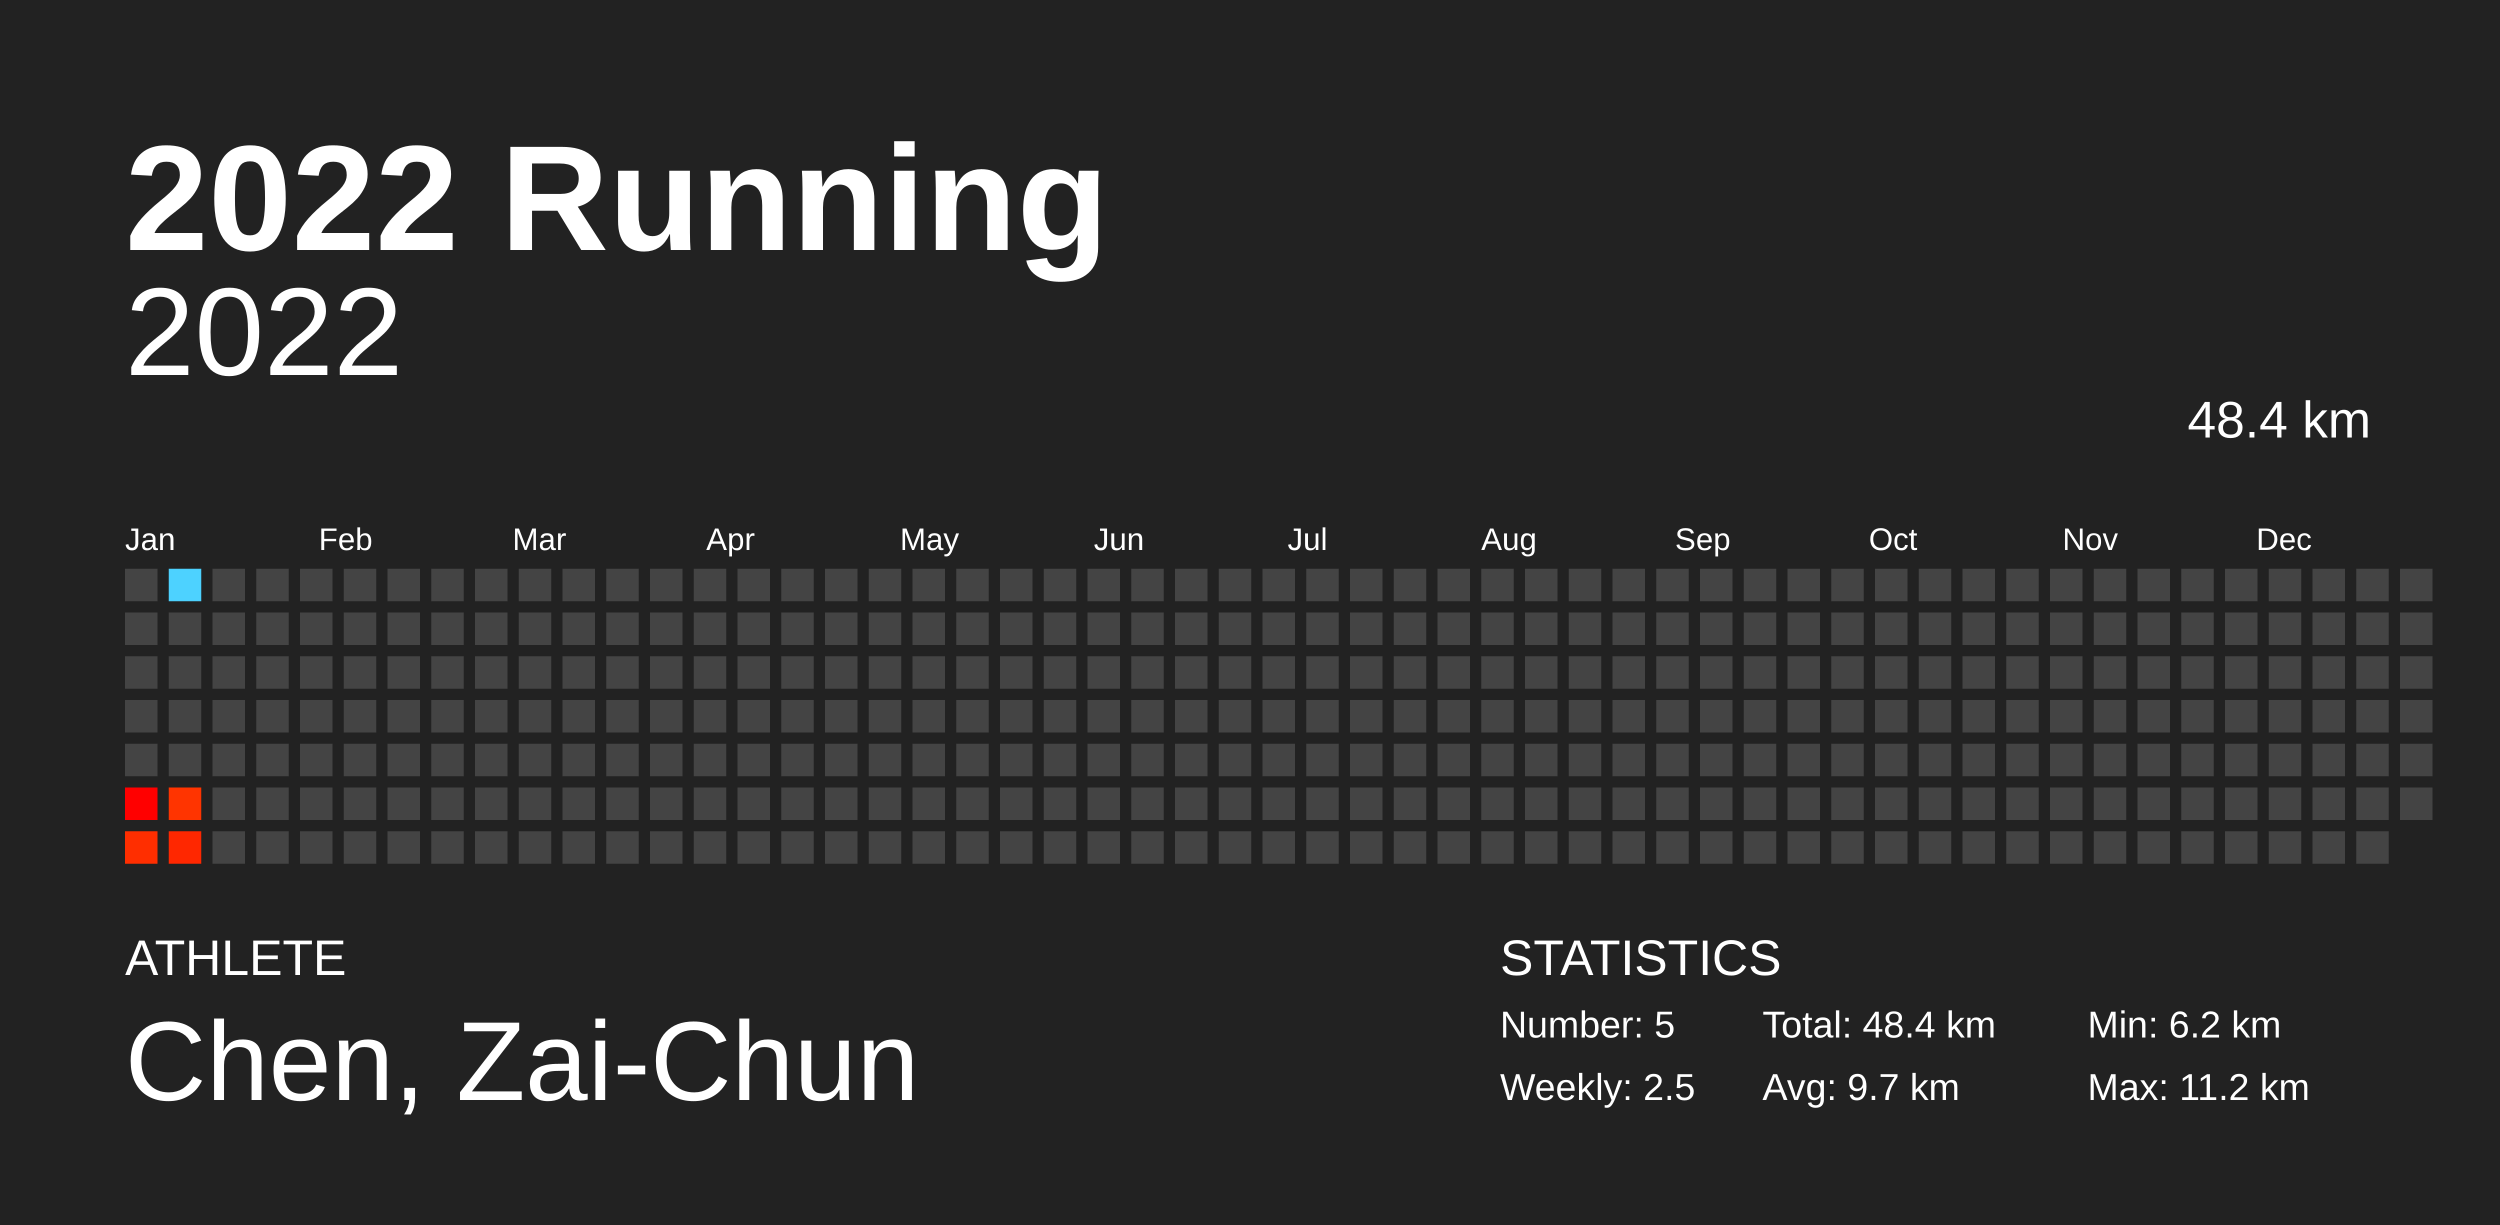
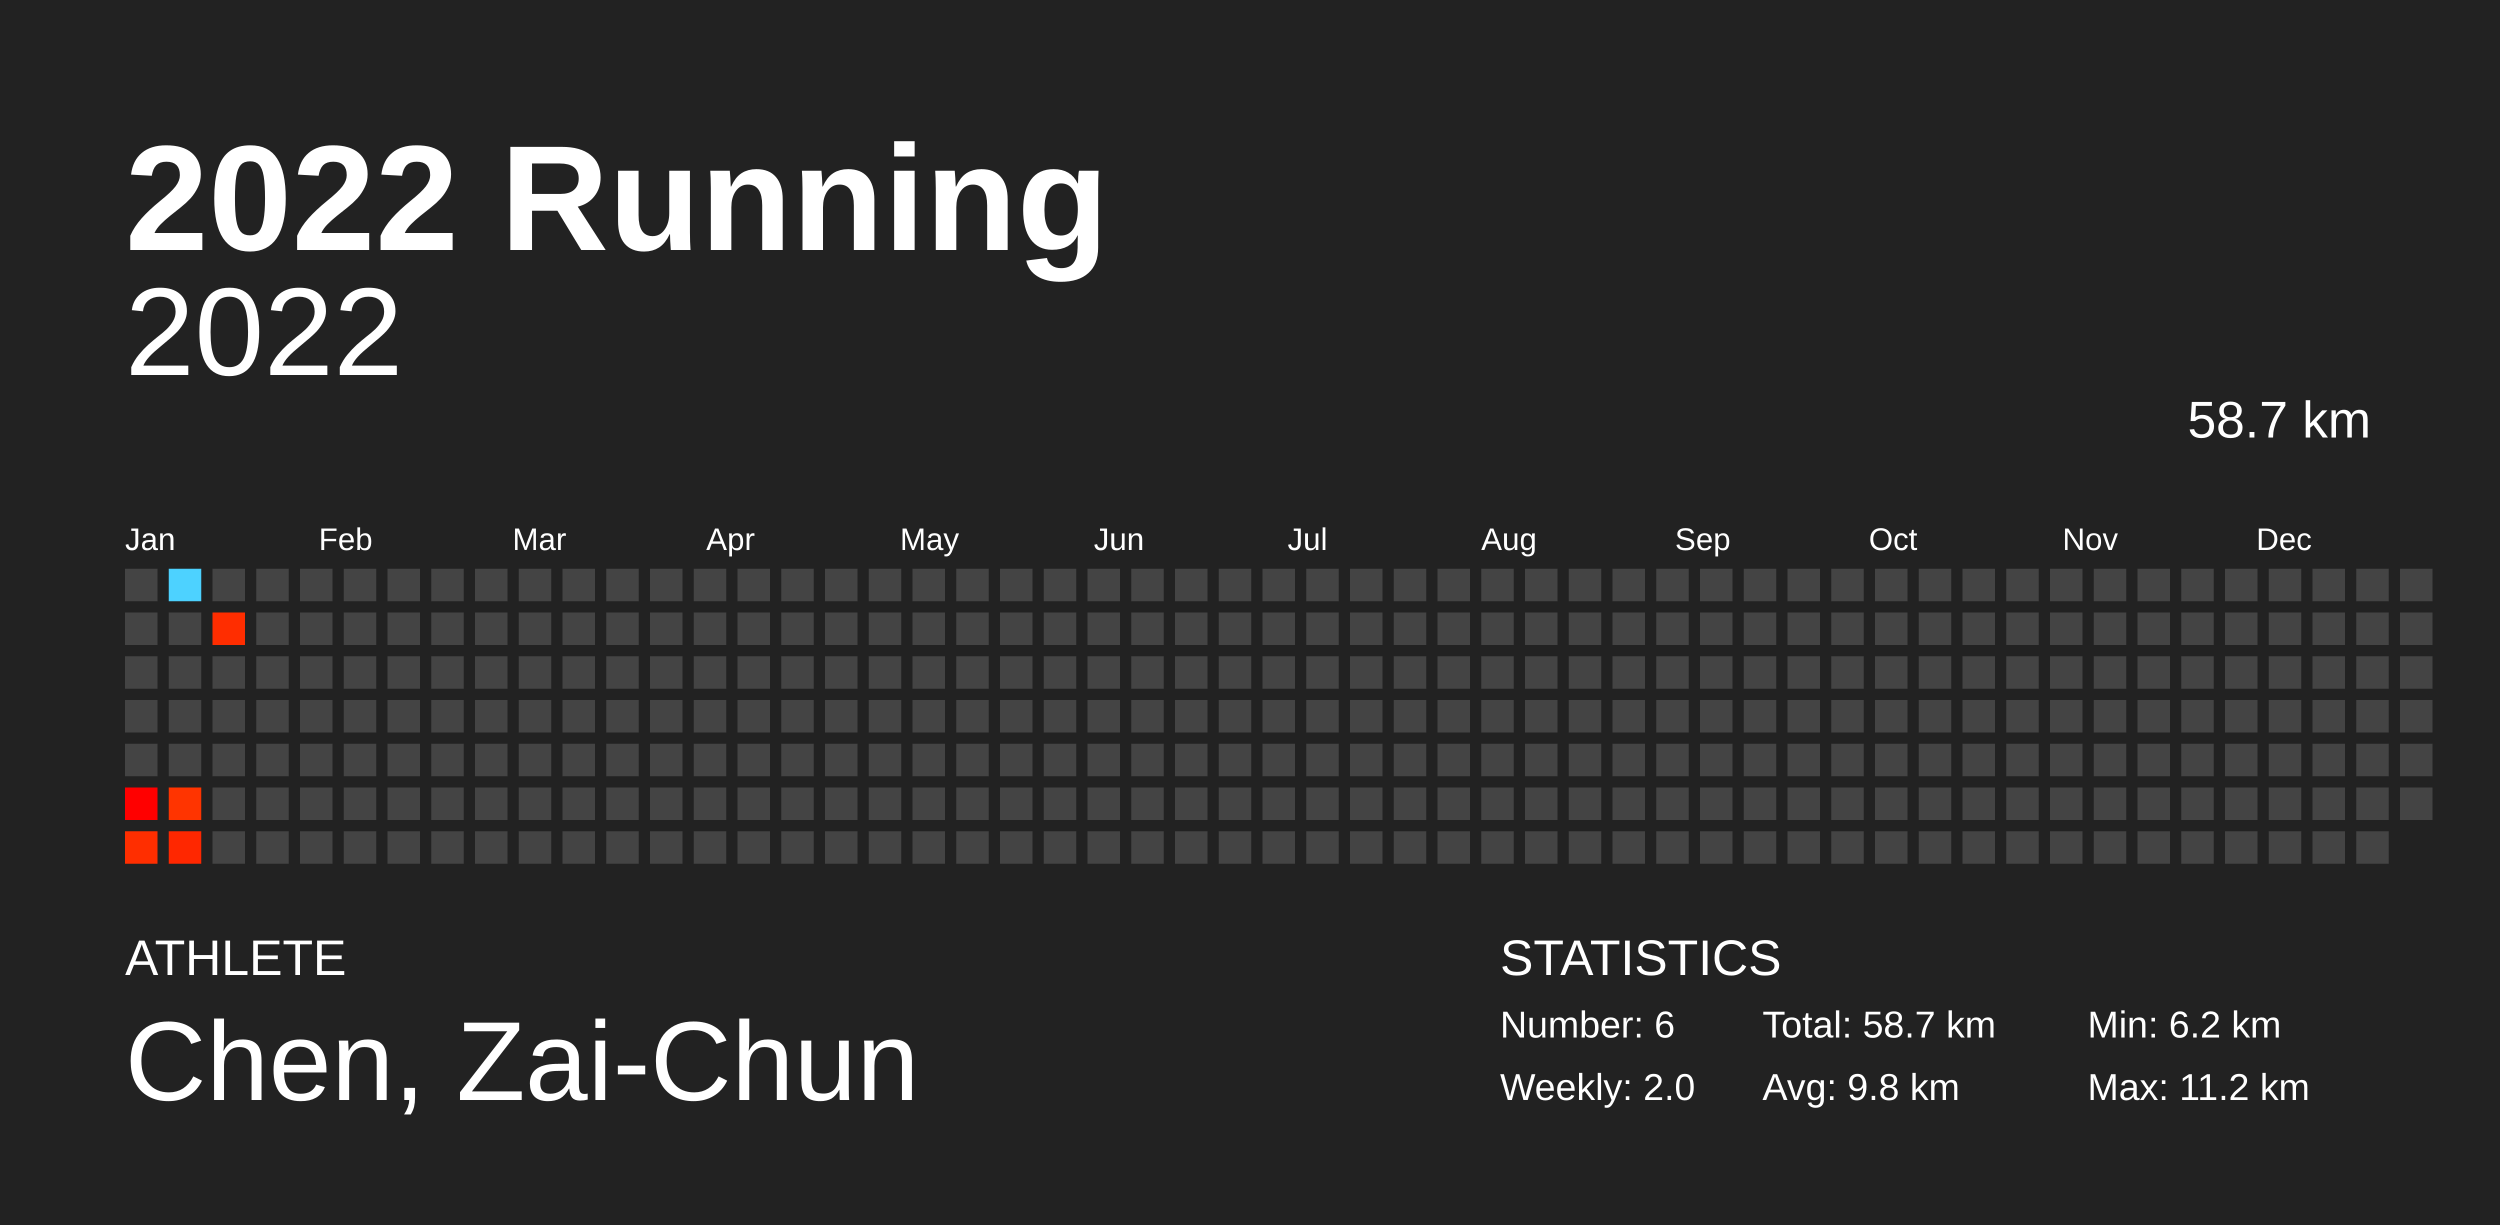
<svg xmlns="http://www.w3.org/2000/svg" baseProfile="full" height="98mm" version="1.1" viewBox="0,0,200,98" width="200mm">
  <defs />
  <rect fill="#222222" height="98" width="200" x="0" y="0" />
  <text fill="#FFFFFF" style="font-size:12px; font-family:Arial; font-weight:bold;" x="10" y="20">2022 Running</text>
  <text fill="#FFFFFF" style="font-size:4px; font-family:Arial" x="10" y="78">ATHLETE</text>
  <text fill="#FFFFFF" style="font-size:9px; font-family:Arial" x="10" y="88">Chen, Zai-Chun</text>
  <text fill="#FFFFFF" style="font-size:4px; font-family:Arial" x="120" y="78">STATISTICS</text>
-   <text fill="#FFFFFF" style="font-size:3px; font-family:Arial" x="120" y="83">Number: 5</text>
-   <text fill="#FFFFFF" style="font-size:3px; font-family:Arial" x="120" y="88">Weekly: 2.5</text>
-   <text fill="#FFFFFF" style="font-size:3px; font-family:Arial" x="141" y="83">Total: 48.4 km</text>
-   <text fill="#FFFFFF" style="font-size:3px; font-family:Arial" x="141" y="88">Avg: 9.7 km</text>
+   <text fill="#FFFFFF" style="font-size:3px; font-family:Arial" x="120" y="83">Number: 6</text>
+   <text fill="#FFFFFF" style="font-size:3px; font-family:Arial" x="120" y="88">Weekly: 2.0</text>
+   <text fill="#FFFFFF" style="font-size:3px; font-family:Arial" x="141" y="83">Total: 58.7 km</text>
+   <text fill="#FFFFFF" style="font-size:3px; font-family:Arial" x="141" y="88">Avg: 9.8 km</text>
  <text fill="#FFFFFF" style="font-size:3px; font-family:Arial" x="167" y="83">Min: 6.2 km</text>
  <text fill="#FFFFFF" style="font-size:3px; font-family:Arial" x="167" y="88">Max: 11.2 km</text>
  <text alignment-baseline="hanging" fill="#FFFFFF" style="font-size:10.0px; font-family:Arial;" x="10" y="30">2022</text>
-   <text alignment-baseline="hanging" fill="#FFFFFF" style="font-size:4.125px; font-family:Arial;" x="175" y="35">48.4 km</text>
+   <text alignment-baseline="hanging" fill="#FFFFFF" style="font-size:4.125px; font-family:Arial;" x="175" y="35">58.7 km</text>
  <text fill="#FFFFFF" style="font-size:2.5px; font-family:Arial" x="10.0" y="44">Jan</text>
  <text fill="#FFFFFF" style="font-size:2.5px; font-family:Arial" x="25.5" y="44">Feb</text>
  <text fill="#FFFFFF" style="font-size:2.5px; font-family:Arial" x="41.0" y="44">Mar</text>
  <text fill="#FFFFFF" style="font-size:2.5px; font-family:Arial" x="56.5" y="44">Apr</text>
  <text fill="#FFFFFF" style="font-size:2.5px; font-family:Arial" x="72.0" y="44">May</text>
  <text fill="#FFFFFF" style="font-size:2.5px; font-family:Arial" x="87.5" y="44">Jun</text>
  <text fill="#FFFFFF" style="font-size:2.5px; font-family:Arial" x="103.0" y="44">Jul</text>
  <text fill="#FFFFFF" style="font-size:2.5px; font-family:Arial" x="118.5" y="44">Aug</text>
  <text fill="#FFFFFF" style="font-size:2.5px; font-family:Arial" x="134.0" y="44">Sep</text>
  <text fill="#FFFFFF" style="font-size:2.5px; font-family:Arial" x="149.5" y="44">Oct</text>
  <text fill="#FFFFFF" style="font-size:2.5px; font-family:Arial" x="165.0" y="44">Nov</text>
  <text fill="#FFFFFF" style="font-size:2.5px; font-family:Arial" x="180.5" y="44">Dec</text>
  <rect fill="#444444" height="2.6" width="2.6" x="10.0" y="45.5" />
  <rect fill="#444444" height="2.6" width="2.6" x="10.0" y="49.0" />
  <rect fill="#444444" height="2.6" width="2.6" x="10.0" y="52.5" />
  <rect fill="#444444" height="2.6" width="2.6" x="10.0" y="56.0" />
  <rect fill="#444444" height="2.6" width="2.6" x="10.0" y="59.5" />
  <rect fill="#ff0000" height="2.6" width="2.6" x="10.0" y="63.0" />
  <rect fill="#ff2e00" height="2.6" width="2.6" x="10.0" y="66.5" />
  <rect fill="#4dd2ff" height="2.6" width="2.6" x="13.5" y="45.5" />
  <rect fill="#444444" height="2.6" width="2.6" x="13.5" y="49.0" />
  <rect fill="#444444" height="2.6" width="2.6" x="13.5" y="52.5" />
  <rect fill="#444444" height="2.6" width="2.6" x="13.5" y="56.0" />
  <rect fill="#444444" height="2.6" width="2.6" x="13.5" y="59.5" />
  <rect fill="#ff3400" height="2.6" width="2.6" x="13.5" y="63.0" />
  <rect fill="#ff2700" height="2.6" width="2.6" x="13.5" y="66.5" />
  <rect fill="#444444" height="2.6" width="2.6" x="17.0" y="45.5" />
-   <rect fill="#444444" height="2.6" width="2.6" x="17.0" y="49.0" />
+   <rect fill="#ff2d00" height="2.6" width="2.6" x="17.0" y="49.0" />
  <rect fill="#444444" height="2.6" width="2.6" x="17.0" y="52.5" />
  <rect fill="#444444" height="2.6" width="2.6" x="17.0" y="56.0" />
  <rect fill="#444444" height="2.6" width="2.6" x="17.0" y="59.5" />
  <rect fill="#444444" height="2.6" width="2.6" x="17.0" y="63.0" />
  <rect fill="#444444" height="2.6" width="2.6" x="17.0" y="66.5" />
  <rect fill="#444444" height="2.6" width="2.6" x="20.5" y="45.5" />
  <rect fill="#444444" height="2.6" width="2.6" x="20.5" y="49.0" />
  <rect fill="#444444" height="2.6" width="2.6" x="20.5" y="52.5" />
  <rect fill="#444444" height="2.6" width="2.6" x="20.5" y="56.0" />
  <rect fill="#444444" height="2.6" width="2.6" x="20.5" y="59.5" />
  <rect fill="#444444" height="2.6" width="2.6" x="20.5" y="63.0" />
  <rect fill="#444444" height="2.6" width="2.6" x="20.5" y="66.5" />
  <rect fill="#444444" height="2.6" width="2.6" x="24.0" y="45.5" />
  <rect fill="#444444" height="2.6" width="2.6" x="24.0" y="49.0" />
  <rect fill="#444444" height="2.6" width="2.6" x="24.0" y="52.5" />
  <rect fill="#444444" height="2.6" width="2.6" x="24.0" y="56.0" />
  <rect fill="#444444" height="2.6" width="2.6" x="24.0" y="59.5" />
  <rect fill="#444444" height="2.6" width="2.6" x="24.0" y="63.0" />
  <rect fill="#444444" height="2.6" width="2.6" x="24.0" y="66.5" />
  <rect fill="#444444" height="2.6" width="2.6" x="27.5" y="45.5" />
  <rect fill="#444444" height="2.6" width="2.6" x="27.5" y="49.0" />
  <rect fill="#444444" height="2.6" width="2.6" x="27.5" y="52.5" />
  <rect fill="#444444" height="2.6" width="2.6" x="27.5" y="56.0" />
  <rect fill="#444444" height="2.6" width="2.6" x="27.5" y="59.5" />
  <rect fill="#444444" height="2.6" width="2.6" x="27.5" y="63.0" />
  <rect fill="#444444" height="2.6" width="2.6" x="27.5" y="66.5" />
  <rect fill="#444444" height="2.6" width="2.6" x="31.0" y="45.5" />
  <rect fill="#444444" height="2.6" width="2.6" x="31.0" y="49.0" />
  <rect fill="#444444" height="2.6" width="2.6" x="31.0" y="52.5" />
  <rect fill="#444444" height="2.6" width="2.6" x="31.0" y="56.0" />
  <rect fill="#444444" height="2.6" width="2.6" x="31.0" y="59.5" />
  <rect fill="#444444" height="2.6" width="2.6" x="31.0" y="63.0" />
  <rect fill="#444444" height="2.6" width="2.6" x="31.0" y="66.5" />
  <rect fill="#444444" height="2.6" width="2.6" x="34.5" y="45.5" />
  <rect fill="#444444" height="2.6" width="2.6" x="34.5" y="49.0" />
  <rect fill="#444444" height="2.6" width="2.6" x="34.5" y="52.5" />
  <rect fill="#444444" height="2.6" width="2.6" x="34.5" y="56.0" />
  <rect fill="#444444" height="2.6" width="2.6" x="34.5" y="59.5" />
  <rect fill="#444444" height="2.6" width="2.6" x="34.5" y="63.0" />
  <rect fill="#444444" height="2.6" width="2.6" x="34.5" y="66.5" />
  <rect fill="#444444" height="2.6" width="2.6" x="38.0" y="45.5" />
  <rect fill="#444444" height="2.6" width="2.6" x="38.0" y="49.0" />
  <rect fill="#444444" height="2.6" width="2.6" x="38.0" y="52.5" />
  <rect fill="#444444" height="2.6" width="2.6" x="38.0" y="56.0" />
  <rect fill="#444444" height="2.6" width="2.6" x="38.0" y="59.5" />
  <rect fill="#444444" height="2.6" width="2.6" x="38.0" y="63.0" />
  <rect fill="#444444" height="2.6" width="2.6" x="38.0" y="66.5" />
  <rect fill="#444444" height="2.6" width="2.6" x="41.5" y="45.5" />
  <rect fill="#444444" height="2.6" width="2.6" x="41.5" y="49.0" />
  <rect fill="#444444" height="2.6" width="2.6" x="41.5" y="52.5" />
  <rect fill="#444444" height="2.6" width="2.6" x="41.5" y="56.0" />
  <rect fill="#444444" height="2.6" width="2.6" x="41.5" y="59.5" />
  <rect fill="#444444" height="2.6" width="2.6" x="41.5" y="63.0" />
  <rect fill="#444444" height="2.6" width="2.6" x="41.5" y="66.5" />
  <rect fill="#444444" height="2.6" width="2.6" x="45.0" y="45.5" />
  <rect fill="#444444" height="2.6" width="2.6" x="45.0" y="49.0" />
  <rect fill="#444444" height="2.6" width="2.6" x="45.0" y="52.5" />
  <rect fill="#444444" height="2.6" width="2.6" x="45.0" y="56.0" />
  <rect fill="#444444" height="2.6" width="2.6" x="45.0" y="59.5" />
  <rect fill="#444444" height="2.6" width="2.6" x="45.0" y="63.0" />
  <rect fill="#444444" height="2.6" width="2.6" x="45.0" y="66.5" />
  <rect fill="#444444" height="2.6" width="2.6" x="48.5" y="45.5" />
  <rect fill="#444444" height="2.6" width="2.6" x="48.5" y="49.0" />
  <rect fill="#444444" height="2.6" width="2.6" x="48.5" y="52.5" />
  <rect fill="#444444" height="2.6" width="2.6" x="48.5" y="56.0" />
  <rect fill="#444444" height="2.6" width="2.6" x="48.5" y="59.5" />
  <rect fill="#444444" height="2.6" width="2.6" x="48.5" y="63.0" />
  <rect fill="#444444" height="2.6" width="2.6" x="48.5" y="66.5" />
  <rect fill="#444444" height="2.6" width="2.6" x="52.0" y="45.5" />
  <rect fill="#444444" height="2.6" width="2.6" x="52.0" y="49.0" />
  <rect fill="#444444" height="2.6" width="2.6" x="52.0" y="52.5" />
  <rect fill="#444444" height="2.6" width="2.6" x="52.0" y="56.0" />
  <rect fill="#444444" height="2.6" width="2.6" x="52.0" y="59.5" />
  <rect fill="#444444" height="2.6" width="2.6" x="52.0" y="63.0" />
  <rect fill="#444444" height="2.6" width="2.6" x="52.0" y="66.5" />
  <rect fill="#444444" height="2.6" width="2.6" x="55.5" y="45.5" />
  <rect fill="#444444" height="2.6" width="2.6" x="55.5" y="49.0" />
  <rect fill="#444444" height="2.6" width="2.6" x="55.5" y="52.5" />
  <rect fill="#444444" height="2.6" width="2.6" x="55.5" y="56.0" />
  <rect fill="#444444" height="2.6" width="2.6" x="55.5" y="59.5" />
  <rect fill="#444444" height="2.6" width="2.6" x="55.5" y="63.0" />
  <rect fill="#444444" height="2.6" width="2.6" x="55.5" y="66.5" />
  <rect fill="#444444" height="2.6" width="2.6" x="59.0" y="45.5" />
  <rect fill="#444444" height="2.6" width="2.6" x="59.0" y="49.0" />
  <rect fill="#444444" height="2.6" width="2.6" x="59.0" y="52.5" />
  <rect fill="#444444" height="2.6" width="2.6" x="59.0" y="56.0" />
  <rect fill="#444444" height="2.6" width="2.6" x="59.0" y="59.5" />
  <rect fill="#444444" height="2.6" width="2.6" x="59.0" y="63.0" />
  <rect fill="#444444" height="2.6" width="2.6" x="59.0" y="66.5" />
  <rect fill="#444444" height="2.6" width="2.6" x="62.5" y="45.5" />
  <rect fill="#444444" height="2.6" width="2.6" x="62.5" y="49.0" />
  <rect fill="#444444" height="2.6" width="2.6" x="62.5" y="52.5" />
  <rect fill="#444444" height="2.6" width="2.6" x="62.5" y="56.0" />
  <rect fill="#444444" height="2.6" width="2.6" x="62.5" y="59.5" />
  <rect fill="#444444" height="2.6" width="2.6" x="62.5" y="63.0" />
  <rect fill="#444444" height="2.6" width="2.6" x="62.5" y="66.5" />
  <rect fill="#444444" height="2.6" width="2.6" x="66.0" y="45.5" />
  <rect fill="#444444" height="2.6" width="2.6" x="66.0" y="49.0" />
  <rect fill="#444444" height="2.6" width="2.6" x="66.0" y="52.5" />
  <rect fill="#444444" height="2.6" width="2.6" x="66.0" y="56.0" />
  <rect fill="#444444" height="2.6" width="2.6" x="66.0" y="59.5" />
  <rect fill="#444444" height="2.6" width="2.6" x="66.0" y="63.0" />
  <rect fill="#444444" height="2.6" width="2.6" x="66.0" y="66.5" />
  <rect fill="#444444" height="2.6" width="2.6" x="69.5" y="45.5" />
  <rect fill="#444444" height="2.6" width="2.6" x="69.5" y="49.0" />
  <rect fill="#444444" height="2.6" width="2.6" x="69.5" y="52.5" />
  <rect fill="#444444" height="2.6" width="2.6" x="69.5" y="56.0" />
  <rect fill="#444444" height="2.6" width="2.6" x="69.5" y="59.5" />
  <rect fill="#444444" height="2.6" width="2.6" x="69.5" y="63.0" />
  <rect fill="#444444" height="2.6" width="2.6" x="69.5" y="66.5" />
  <rect fill="#444444" height="2.6" width="2.6" x="73.0" y="45.5" />
  <rect fill="#444444" height="2.6" width="2.6" x="73.0" y="49.0" />
  <rect fill="#444444" height="2.6" width="2.6" x="73.0" y="52.5" />
  <rect fill="#444444" height="2.6" width="2.6" x="73.0" y="56.0" />
  <rect fill="#444444" height="2.6" width="2.6" x="73.0" y="59.5" />
  <rect fill="#444444" height="2.6" width="2.6" x="73.0" y="63.0" />
  <rect fill="#444444" height="2.6" width="2.6" x="73.0" y="66.5" />
  <rect fill="#444444" height="2.6" width="2.6" x="76.5" y="45.5" />
  <rect fill="#444444" height="2.6" width="2.6" x="76.5" y="49.0" />
  <rect fill="#444444" height="2.6" width="2.6" x="76.5" y="52.5" />
  <rect fill="#444444" height="2.6" width="2.6" x="76.5" y="56.0" />
  <rect fill="#444444" height="2.6" width="2.6" x="76.5" y="59.5" />
  <rect fill="#444444" height="2.6" width="2.6" x="76.5" y="63.0" />
  <rect fill="#444444" height="2.6" width="2.6" x="76.5" y="66.5" />
  <rect fill="#444444" height="2.6" width="2.6" x="80.0" y="45.5" />
  <rect fill="#444444" height="2.6" width="2.6" x="80.0" y="49.0" />
  <rect fill="#444444" height="2.6" width="2.6" x="80.0" y="52.5" />
  <rect fill="#444444" height="2.6" width="2.6" x="80.0" y="56.0" />
  <rect fill="#444444" height="2.6" width="2.6" x="80.0" y="59.5" />
  <rect fill="#444444" height="2.6" width="2.6" x="80.0" y="63.0" />
  <rect fill="#444444" height="2.6" width="2.6" x="80.0" y="66.5" />
  <rect fill="#444444" height="2.6" width="2.6" x="83.5" y="45.5" />
  <rect fill="#444444" height="2.6" width="2.6" x="83.5" y="49.0" />
  <rect fill="#444444" height="2.6" width="2.6" x="83.5" y="52.5" />
  <rect fill="#444444" height="2.6" width="2.6" x="83.5" y="56.0" />
  <rect fill="#444444" height="2.6" width="2.6" x="83.5" y="59.5" />
  <rect fill="#444444" height="2.6" width="2.6" x="83.5" y="63.0" />
  <rect fill="#444444" height="2.6" width="2.6" x="83.5" y="66.5" />
  <rect fill="#444444" height="2.6" width="2.6" x="87.0" y="45.5" />
  <rect fill="#444444" height="2.6" width="2.6" x="87.0" y="49.0" />
  <rect fill="#444444" height="2.6" width="2.6" x="87.0" y="52.5" />
  <rect fill="#444444" height="2.6" width="2.6" x="87.0" y="56.0" />
  <rect fill="#444444" height="2.6" width="2.6" x="87.0" y="59.5" />
  <rect fill="#444444" height="2.6" width="2.6" x="87.0" y="63.0" />
  <rect fill="#444444" height="2.6" width="2.6" x="87.0" y="66.5" />
  <rect fill="#444444" height="2.6" width="2.6" x="90.5" y="45.5" />
  <rect fill="#444444" height="2.6" width="2.6" x="90.5" y="49.0" />
  <rect fill="#444444" height="2.6" width="2.6" x="90.5" y="52.5" />
  <rect fill="#444444" height="2.6" width="2.6" x="90.5" y="56.0" />
  <rect fill="#444444" height="2.6" width="2.6" x="90.5" y="59.5" />
  <rect fill="#444444" height="2.6" width="2.6" x="90.5" y="63.0" />
  <rect fill="#444444" height="2.6" width="2.6" x="90.5" y="66.5" />
  <rect fill="#444444" height="2.6" width="2.6" x="94.0" y="45.5" />
  <rect fill="#444444" height="2.6" width="2.6" x="94.0" y="49.0" />
  <rect fill="#444444" height="2.6" width="2.6" x="94.0" y="52.5" />
  <rect fill="#444444" height="2.6" width="2.6" x="94.0" y="56.0" />
  <rect fill="#444444" height="2.6" width="2.6" x="94.0" y="59.5" />
  <rect fill="#444444" height="2.6" width="2.6" x="94.0" y="63.0" />
  <rect fill="#444444" height="2.6" width="2.6" x="94.0" y="66.5" />
  <rect fill="#444444" height="2.6" width="2.6" x="97.5" y="45.5" />
  <rect fill="#444444" height="2.6" width="2.6" x="97.5" y="49.0" />
  <rect fill="#444444" height="2.6" width="2.6" x="97.5" y="52.5" />
  <rect fill="#444444" height="2.6" width="2.6" x="97.5" y="56.0" />
  <rect fill="#444444" height="2.6" width="2.6" x="97.5" y="59.5" />
  <rect fill="#444444" height="2.6" width="2.6" x="97.5" y="63.0" />
  <rect fill="#444444" height="2.6" width="2.6" x="97.5" y="66.5" />
  <rect fill="#444444" height="2.6" width="2.6" x="101.0" y="45.5" />
  <rect fill="#444444" height="2.6" width="2.6" x="101.0" y="49.0" />
  <rect fill="#444444" height="2.6" width="2.6" x="101.0" y="52.5" />
  <rect fill="#444444" height="2.6" width="2.6" x="101.0" y="56.0" />
  <rect fill="#444444" height="2.6" width="2.6" x="101.0" y="59.5" />
  <rect fill="#444444" height="2.6" width="2.6" x="101.0" y="63.0" />
  <rect fill="#444444" height="2.6" width="2.6" x="101.0" y="66.5" />
  <rect fill="#444444" height="2.6" width="2.6" x="104.5" y="45.5" />
  <rect fill="#444444" height="2.6" width="2.6" x="104.5" y="49.0" />
  <rect fill="#444444" height="2.6" width="2.6" x="104.5" y="52.5" />
  <rect fill="#444444" height="2.6" width="2.6" x="104.5" y="56.0" />
  <rect fill="#444444" height="2.6" width="2.6" x="104.5" y="59.5" />
  <rect fill="#444444" height="2.6" width="2.6" x="104.5" y="63.0" />
  <rect fill="#444444" height="2.6" width="2.6" x="104.5" y="66.5" />
  <rect fill="#444444" height="2.6" width="2.6" x="108.0" y="45.5" />
  <rect fill="#444444" height="2.6" width="2.6" x="108.0" y="49.0" />
  <rect fill="#444444" height="2.6" width="2.6" x="108.0" y="52.5" />
  <rect fill="#444444" height="2.6" width="2.6" x="108.0" y="56.0" />
  <rect fill="#444444" height="2.6" width="2.6" x="108.0" y="59.5" />
  <rect fill="#444444" height="2.6" width="2.6" x="108.0" y="63.0" />
  <rect fill="#444444" height="2.6" width="2.6" x="108.0" y="66.5" />
  <rect fill="#444444" height="2.6" width="2.6" x="111.5" y="45.5" />
  <rect fill="#444444" height="2.6" width="2.6" x="111.5" y="49.0" />
  <rect fill="#444444" height="2.6" width="2.6" x="111.5" y="52.5" />
  <rect fill="#444444" height="2.6" width="2.6" x="111.5" y="56.0" />
  <rect fill="#444444" height="2.6" width="2.6" x="111.5" y="59.5" />
  <rect fill="#444444" height="2.6" width="2.6" x="111.5" y="63.0" />
  <rect fill="#444444" height="2.6" width="2.6" x="111.5" y="66.5" />
  <rect fill="#444444" height="2.6" width="2.6" x="115.0" y="45.5" />
  <rect fill="#444444" height="2.6" width="2.6" x="115.0" y="49.0" />
  <rect fill="#444444" height="2.6" width="2.6" x="115.0" y="52.5" />
  <rect fill="#444444" height="2.6" width="2.6" x="115.0" y="56.0" />
  <rect fill="#444444" height="2.6" width="2.6" x="115.0" y="59.5" />
  <rect fill="#444444" height="2.6" width="2.6" x="115.0" y="63.0" />
  <rect fill="#444444" height="2.6" width="2.6" x="115.0" y="66.5" />
  <rect fill="#444444" height="2.6" width="2.6" x="118.5" y="45.5" />
  <rect fill="#444444" height="2.6" width="2.6" x="118.5" y="49.0" />
  <rect fill="#444444" height="2.6" width="2.6" x="118.5" y="52.5" />
  <rect fill="#444444" height="2.6" width="2.6" x="118.5" y="56.0" />
  <rect fill="#444444" height="2.6" width="2.6" x="118.5" y="59.5" />
  <rect fill="#444444" height="2.6" width="2.6" x="118.5" y="63.0" />
  <rect fill="#444444" height="2.6" width="2.6" x="118.5" y="66.5" />
  <rect fill="#444444" height="2.6" width="2.6" x="122.0" y="45.5" />
  <rect fill="#444444" height="2.6" width="2.6" x="122.0" y="49.0" />
  <rect fill="#444444" height="2.6" width="2.6" x="122.0" y="52.5" />
  <rect fill="#444444" height="2.6" width="2.6" x="122.0" y="56.0" />
  <rect fill="#444444" height="2.6" width="2.6" x="122.0" y="59.5" />
  <rect fill="#444444" height="2.6" width="2.6" x="122.0" y="63.0" />
  <rect fill="#444444" height="2.6" width="2.6" x="122.0" y="66.5" />
  <rect fill="#444444" height="2.6" width="2.6" x="125.5" y="45.5" />
  <rect fill="#444444" height="2.6" width="2.6" x="125.5" y="49.0" />
  <rect fill="#444444" height="2.6" width="2.6" x="125.5" y="52.5" />
  <rect fill="#444444" height="2.6" width="2.6" x="125.5" y="56.0" />
  <rect fill="#444444" height="2.6" width="2.6" x="125.5" y="59.5" />
  <rect fill="#444444" height="2.6" width="2.6" x="125.5" y="63.0" />
  <rect fill="#444444" height="2.6" width="2.6" x="125.5" y="66.5" />
  <rect fill="#444444" height="2.6" width="2.6" x="129.0" y="45.5" />
  <rect fill="#444444" height="2.6" width="2.6" x="129.0" y="49.0" />
  <rect fill="#444444" height="2.6" width="2.6" x="129.0" y="52.5" />
  <rect fill="#444444" height="2.6" width="2.6" x="129.0" y="56.0" />
  <rect fill="#444444" height="2.6" width="2.6" x="129.0" y="59.5" />
  <rect fill="#444444" height="2.6" width="2.6" x="129.0" y="63.0" />
  <rect fill="#444444" height="2.6" width="2.6" x="129.0" y="66.5" />
  <rect fill="#444444" height="2.6" width="2.6" x="132.5" y="45.5" />
  <rect fill="#444444" height="2.6" width="2.6" x="132.5" y="49.0" />
  <rect fill="#444444" height="2.6" width="2.6" x="132.5" y="52.5" />
  <rect fill="#444444" height="2.6" width="2.6" x="132.5" y="56.0" />
  <rect fill="#444444" height="2.6" width="2.6" x="132.5" y="59.5" />
  <rect fill="#444444" height="2.6" width="2.6" x="132.5" y="63.0" />
  <rect fill="#444444" height="2.6" width="2.6" x="132.5" y="66.5" />
  <rect fill="#444444" height="2.6" width="2.6" x="136.0" y="45.5" />
  <rect fill="#444444" height="2.6" width="2.6" x="136.0" y="49.0" />
  <rect fill="#444444" height="2.6" width="2.6" x="136.0" y="52.5" />
  <rect fill="#444444" height="2.6" width="2.6" x="136.0" y="56.0" />
  <rect fill="#444444" height="2.6" width="2.6" x="136.0" y="59.5" />
  <rect fill="#444444" height="2.6" width="2.6" x="136.0" y="63.0" />
  <rect fill="#444444" height="2.6" width="2.6" x="136.0" y="66.5" />
  <rect fill="#444444" height="2.6" width="2.6" x="139.5" y="45.5" />
  <rect fill="#444444" height="2.6" width="2.6" x="139.5" y="49.0" />
  <rect fill="#444444" height="2.6" width="2.6" x="139.5" y="52.5" />
  <rect fill="#444444" height="2.6" width="2.6" x="139.5" y="56.0" />
  <rect fill="#444444" height="2.6" width="2.6" x="139.5" y="59.5" />
  <rect fill="#444444" height="2.6" width="2.6" x="139.5" y="63.0" />
  <rect fill="#444444" height="2.6" width="2.6" x="139.5" y="66.5" />
  <rect fill="#444444" height="2.6" width="2.6" x="143.0" y="45.5" />
  <rect fill="#444444" height="2.6" width="2.6" x="143.0" y="49.0" />
  <rect fill="#444444" height="2.6" width="2.6" x="143.0" y="52.5" />
  <rect fill="#444444" height="2.6" width="2.6" x="143.0" y="56.0" />
  <rect fill="#444444" height="2.6" width="2.6" x="143.0" y="59.5" />
  <rect fill="#444444" height="2.6" width="2.6" x="143.0" y="63.0" />
  <rect fill="#444444" height="2.6" width="2.6" x="143.0" y="66.5" />
  <rect fill="#444444" height="2.6" width="2.6" x="146.5" y="45.5" />
  <rect fill="#444444" height="2.6" width="2.6" x="146.5" y="49.0" />
  <rect fill="#444444" height="2.6" width="2.6" x="146.5" y="52.5" />
  <rect fill="#444444" height="2.6" width="2.6" x="146.5" y="56.0" />
  <rect fill="#444444" height="2.6" width="2.6" x="146.5" y="59.5" />
  <rect fill="#444444" height="2.6" width="2.6" x="146.5" y="63.0" />
  <rect fill="#444444" height="2.6" width="2.6" x="146.5" y="66.5" />
  <rect fill="#444444" height="2.6" width="2.6" x="150.0" y="45.5" />
  <rect fill="#444444" height="2.6" width="2.6" x="150.0" y="49.0" />
  <rect fill="#444444" height="2.6" width="2.6" x="150.0" y="52.5" />
  <rect fill="#444444" height="2.6" width="2.6" x="150.0" y="56.0" />
  <rect fill="#444444" height="2.6" width="2.6" x="150.0" y="59.5" />
  <rect fill="#444444" height="2.6" width="2.6" x="150.0" y="63.0" />
  <rect fill="#444444" height="2.6" width="2.6" x="150.0" y="66.5" />
  <rect fill="#444444" height="2.6" width="2.6" x="153.5" y="45.5" />
  <rect fill="#444444" height="2.6" width="2.6" x="153.5" y="49.0" />
  <rect fill="#444444" height="2.6" width="2.6" x="153.5" y="52.5" />
  <rect fill="#444444" height="2.6" width="2.6" x="153.5" y="56.0" />
  <rect fill="#444444" height="2.6" width="2.6" x="153.5" y="59.5" />
  <rect fill="#444444" height="2.6" width="2.6" x="153.5" y="63.0" />
  <rect fill="#444444" height="2.6" width="2.6" x="153.5" y="66.5" />
  <rect fill="#444444" height="2.6" width="2.6" x="157.0" y="45.5" />
  <rect fill="#444444" height="2.6" width="2.6" x="157.0" y="49.0" />
  <rect fill="#444444" height="2.6" width="2.6" x="157.0" y="52.5" />
  <rect fill="#444444" height="2.6" width="2.6" x="157.0" y="56.0" />
  <rect fill="#444444" height="2.6" width="2.6" x="157.0" y="59.5" />
  <rect fill="#444444" height="2.6" width="2.6" x="157.0" y="63.0" />
  <rect fill="#444444" height="2.6" width="2.6" x="157.0" y="66.5" />
  <rect fill="#444444" height="2.6" width="2.6" x="160.5" y="45.5" />
  <rect fill="#444444" height="2.6" width="2.6" x="160.5" y="49.0" />
  <rect fill="#444444" height="2.6" width="2.6" x="160.5" y="52.5" />
  <rect fill="#444444" height="2.6" width="2.6" x="160.5" y="56.0" />
  <rect fill="#444444" height="2.6" width="2.6" x="160.5" y="59.5" />
  <rect fill="#444444" height="2.6" width="2.6" x="160.5" y="63.0" />
  <rect fill="#444444" height="2.6" width="2.6" x="160.5" y="66.5" />
  <rect fill="#444444" height="2.6" width="2.6" x="164.0" y="45.5" />
  <rect fill="#444444" height="2.6" width="2.6" x="164.0" y="49.0" />
  <rect fill="#444444" height="2.6" width="2.6" x="164.0" y="52.5" />
  <rect fill="#444444" height="2.6" width="2.6" x="164.0" y="56.0" />
  <rect fill="#444444" height="2.6" width="2.6" x="164.0" y="59.5" />
  <rect fill="#444444" height="2.6" width="2.6" x="164.0" y="63.0" />
  <rect fill="#444444" height="2.6" width="2.6" x="164.0" y="66.5" />
  <rect fill="#444444" height="2.6" width="2.6" x="167.5" y="45.5" />
  <rect fill="#444444" height="2.6" width="2.6" x="167.5" y="49.0" />
  <rect fill="#444444" height="2.6" width="2.6" x="167.5" y="52.5" />
  <rect fill="#444444" height="2.6" width="2.6" x="167.5" y="56.0" />
  <rect fill="#444444" height="2.6" width="2.6" x="167.5" y="59.5" />
  <rect fill="#444444" height="2.6" width="2.6" x="167.5" y="63.0" />
  <rect fill="#444444" height="2.6" width="2.6" x="167.5" y="66.5" />
  <rect fill="#444444" height="2.6" width="2.6" x="171.0" y="45.5" />
  <rect fill="#444444" height="2.6" width="2.6" x="171.0" y="49.0" />
  <rect fill="#444444" height="2.6" width="2.6" x="171.0" y="52.5" />
  <rect fill="#444444" height="2.6" width="2.6" x="171.0" y="56.0" />
  <rect fill="#444444" height="2.6" width="2.6" x="171.0" y="59.5" />
  <rect fill="#444444" height="2.6" width="2.6" x="171.0" y="63.0" />
  <rect fill="#444444" height="2.6" width="2.6" x="171.0" y="66.5" />
  <rect fill="#444444" height="2.6" width="2.6" x="174.5" y="45.5" />
  <rect fill="#444444" height="2.6" width="2.6" x="174.5" y="49.0" />
  <rect fill="#444444" height="2.6" width="2.6" x="174.5" y="52.5" />
  <rect fill="#444444" height="2.6" width="2.6" x="174.5" y="56.0" />
  <rect fill="#444444" height="2.6" width="2.6" x="174.5" y="59.5" />
  <rect fill="#444444" height="2.6" width="2.6" x="174.5" y="63.0" />
  <rect fill="#444444" height="2.6" width="2.6" x="174.5" y="66.5" />
  <rect fill="#444444" height="2.6" width="2.6" x="178.0" y="45.5" />
  <rect fill="#444444" height="2.6" width="2.6" x="178.0" y="49.0" />
  <rect fill="#444444" height="2.6" width="2.6" x="178.0" y="52.5" />
  <rect fill="#444444" height="2.6" width="2.6" x="178.0" y="56.0" />
  <rect fill="#444444" height="2.6" width="2.6" x="178.0" y="59.5" />
  <rect fill="#444444" height="2.6" width="2.6" x="178.0" y="63.0" />
  <rect fill="#444444" height="2.6" width="2.6" x="178.0" y="66.5" />
  <rect fill="#444444" height="2.6" width="2.6" x="181.5" y="45.5" />
  <rect fill="#444444" height="2.6" width="2.6" x="181.5" y="49.0" />
  <rect fill="#444444" height="2.6" width="2.6" x="181.5" y="52.5" />
  <rect fill="#444444" height="2.6" width="2.6" x="181.5" y="56.0" />
  <rect fill="#444444" height="2.6" width="2.6" x="181.5" y="59.5" />
  <rect fill="#444444" height="2.6" width="2.6" x="181.5" y="63.0" />
  <rect fill="#444444" height="2.6" width="2.6" x="181.5" y="66.5" />
  <rect fill="#444444" height="2.6" width="2.6" x="185.0" y="45.5" />
  <rect fill="#444444" height="2.6" width="2.6" x="185.0" y="49.0" />
  <rect fill="#444444" height="2.6" width="2.6" x="185.0" y="52.5" />
  <rect fill="#444444" height="2.6" width="2.6" x="185.0" y="56.0" />
  <rect fill="#444444" height="2.6" width="2.6" x="185.0" y="59.5" />
  <rect fill="#444444" height="2.6" width="2.6" x="185.0" y="63.0" />
  <rect fill="#444444" height="2.6" width="2.6" x="185.0" y="66.5" />
  <rect fill="#444444" height="2.6" width="2.6" x="188.5" y="45.5" />
  <rect fill="#444444" height="2.6" width="2.6" x="188.5" y="49.0" />
  <rect fill="#444444" height="2.6" width="2.6" x="188.5" y="52.5" />
  <rect fill="#444444" height="2.6" width="2.6" x="188.5" y="56.0" />
  <rect fill="#444444" height="2.6" width="2.6" x="188.5" y="59.5" />
  <rect fill="#444444" height="2.6" width="2.6" x="188.5" y="63.0" />
  <rect fill="#444444" height="2.6" width="2.6" x="188.5" y="66.5" />
  <rect fill="#444444" height="2.6" width="2.6" x="192.0" y="45.5" />
  <rect fill="#444444" height="2.6" width="2.6" x="192.0" y="49.0" />
  <rect fill="#444444" height="2.6" width="2.6" x="192.0" y="52.5" />
  <rect fill="#444444" height="2.6" width="2.6" x="192.0" y="56.0" />
  <rect fill="#444444" height="2.6" width="2.6" x="192.0" y="59.5" />
  <rect fill="#444444" height="2.6" width="2.6" x="192.0" y="63.0" />
</svg>
